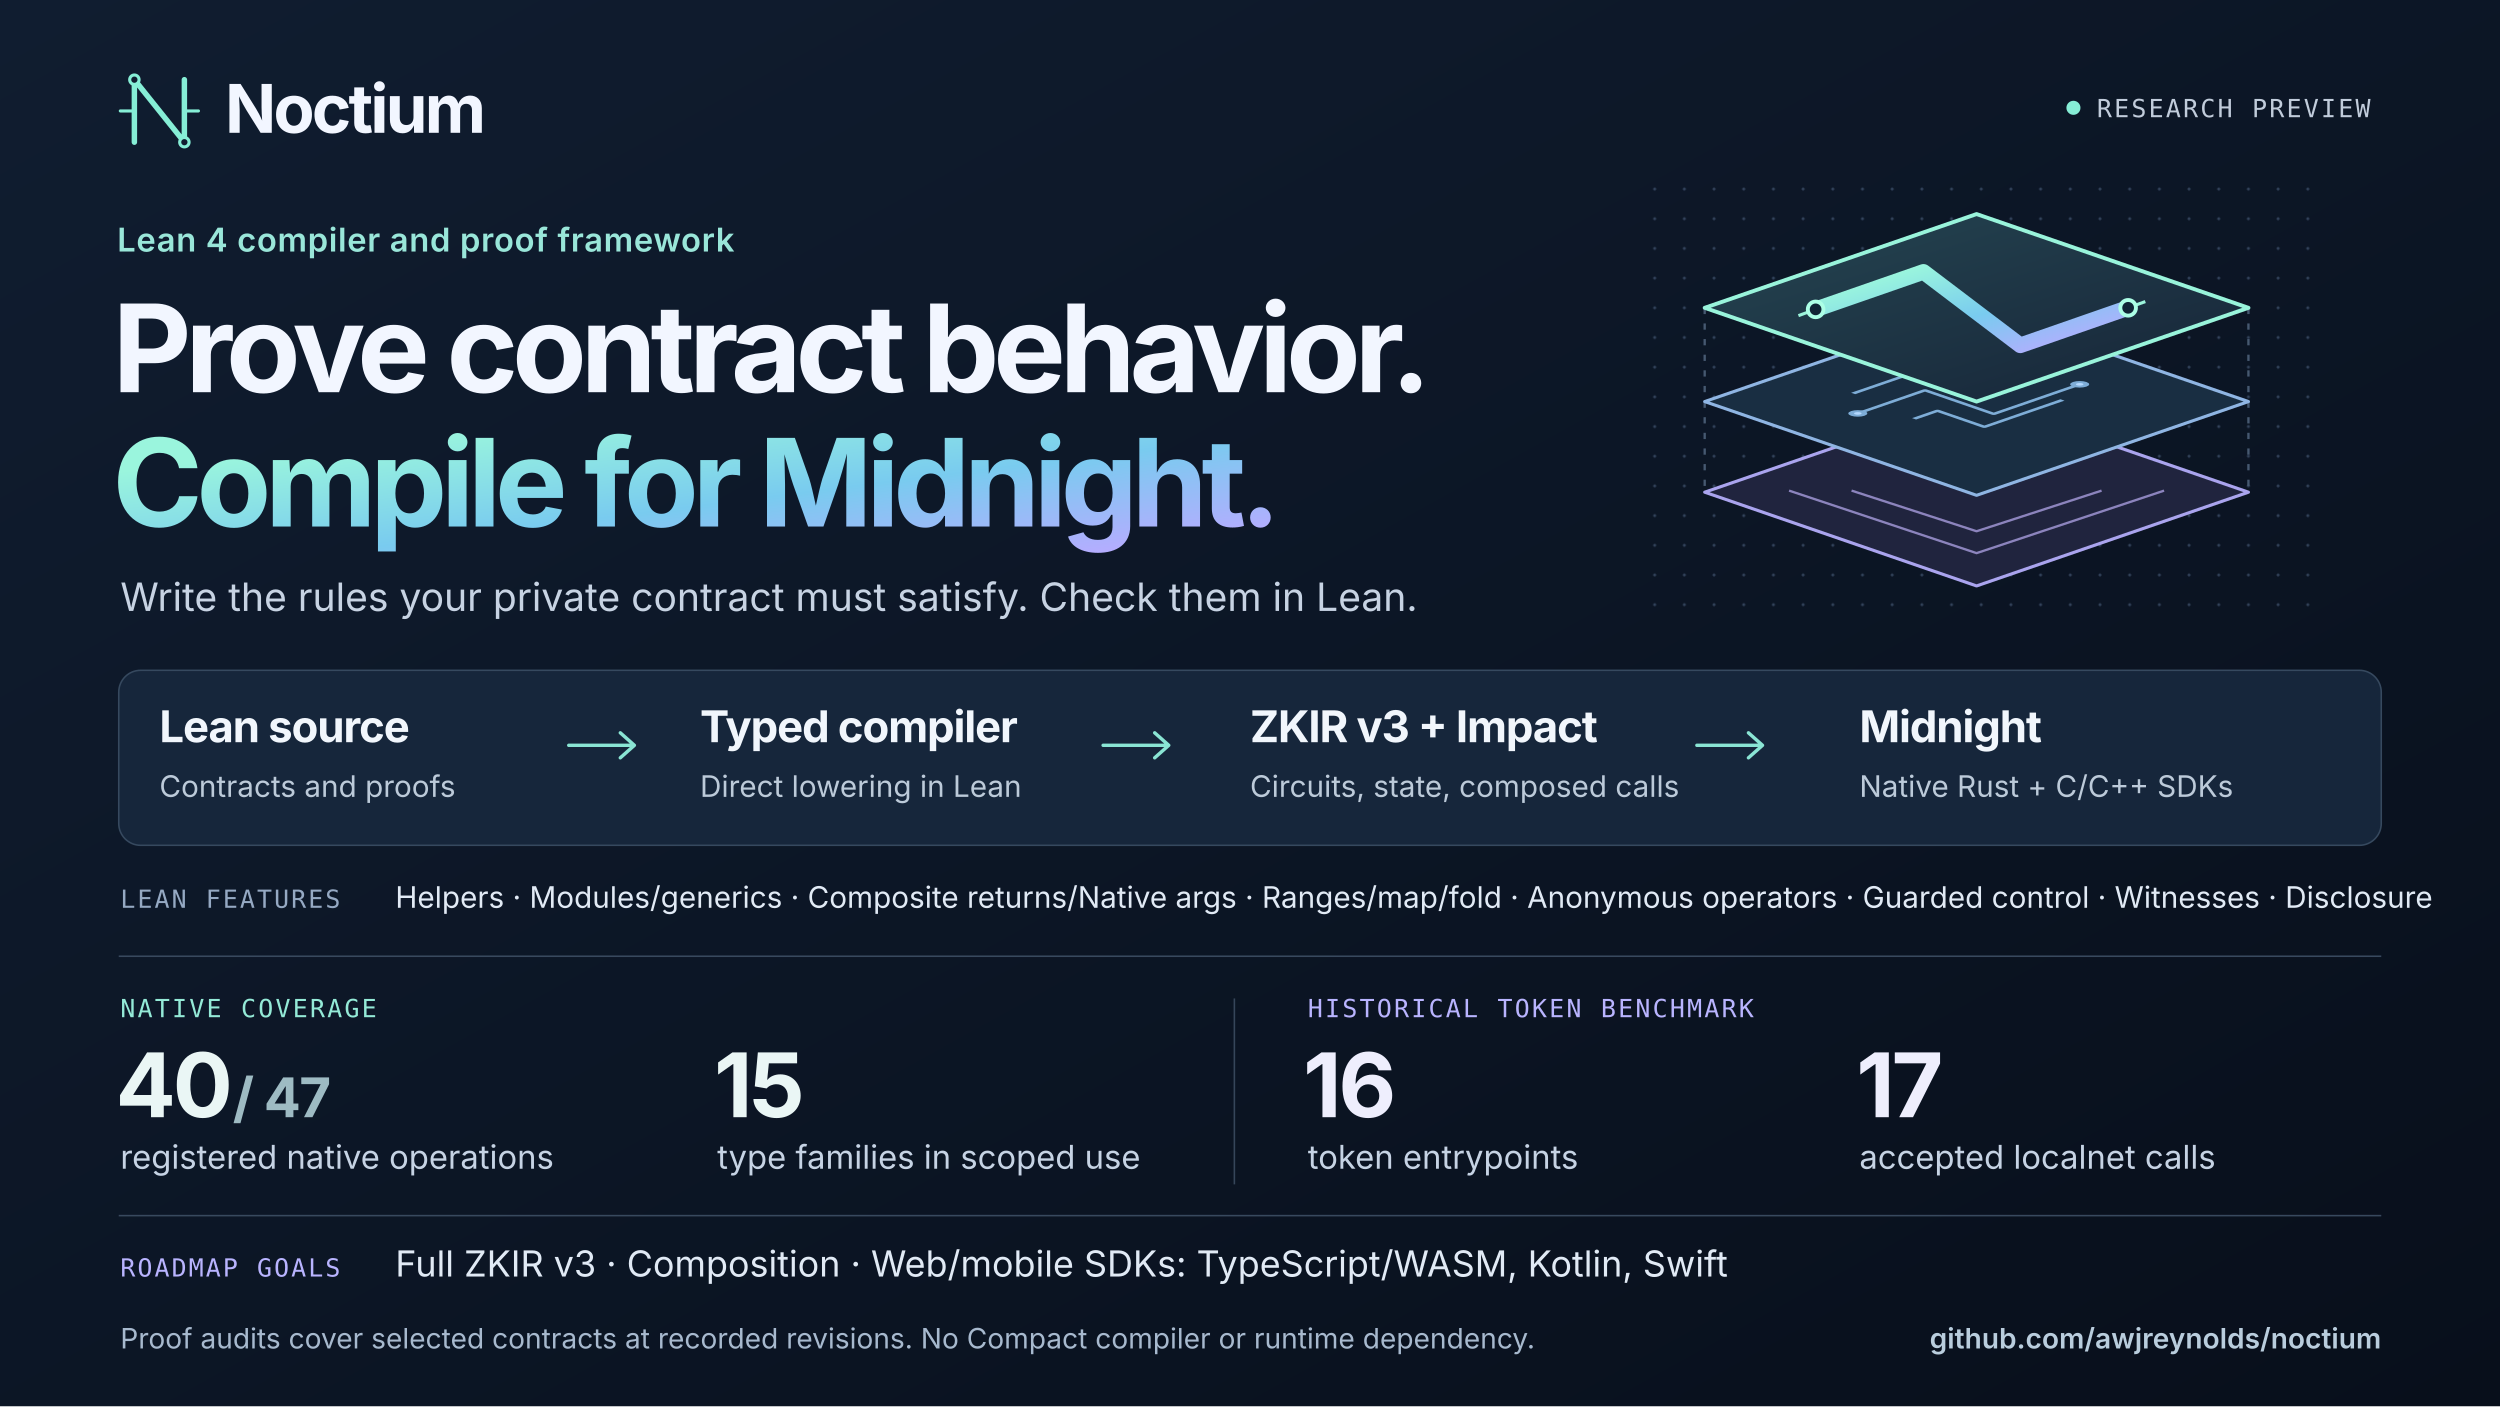
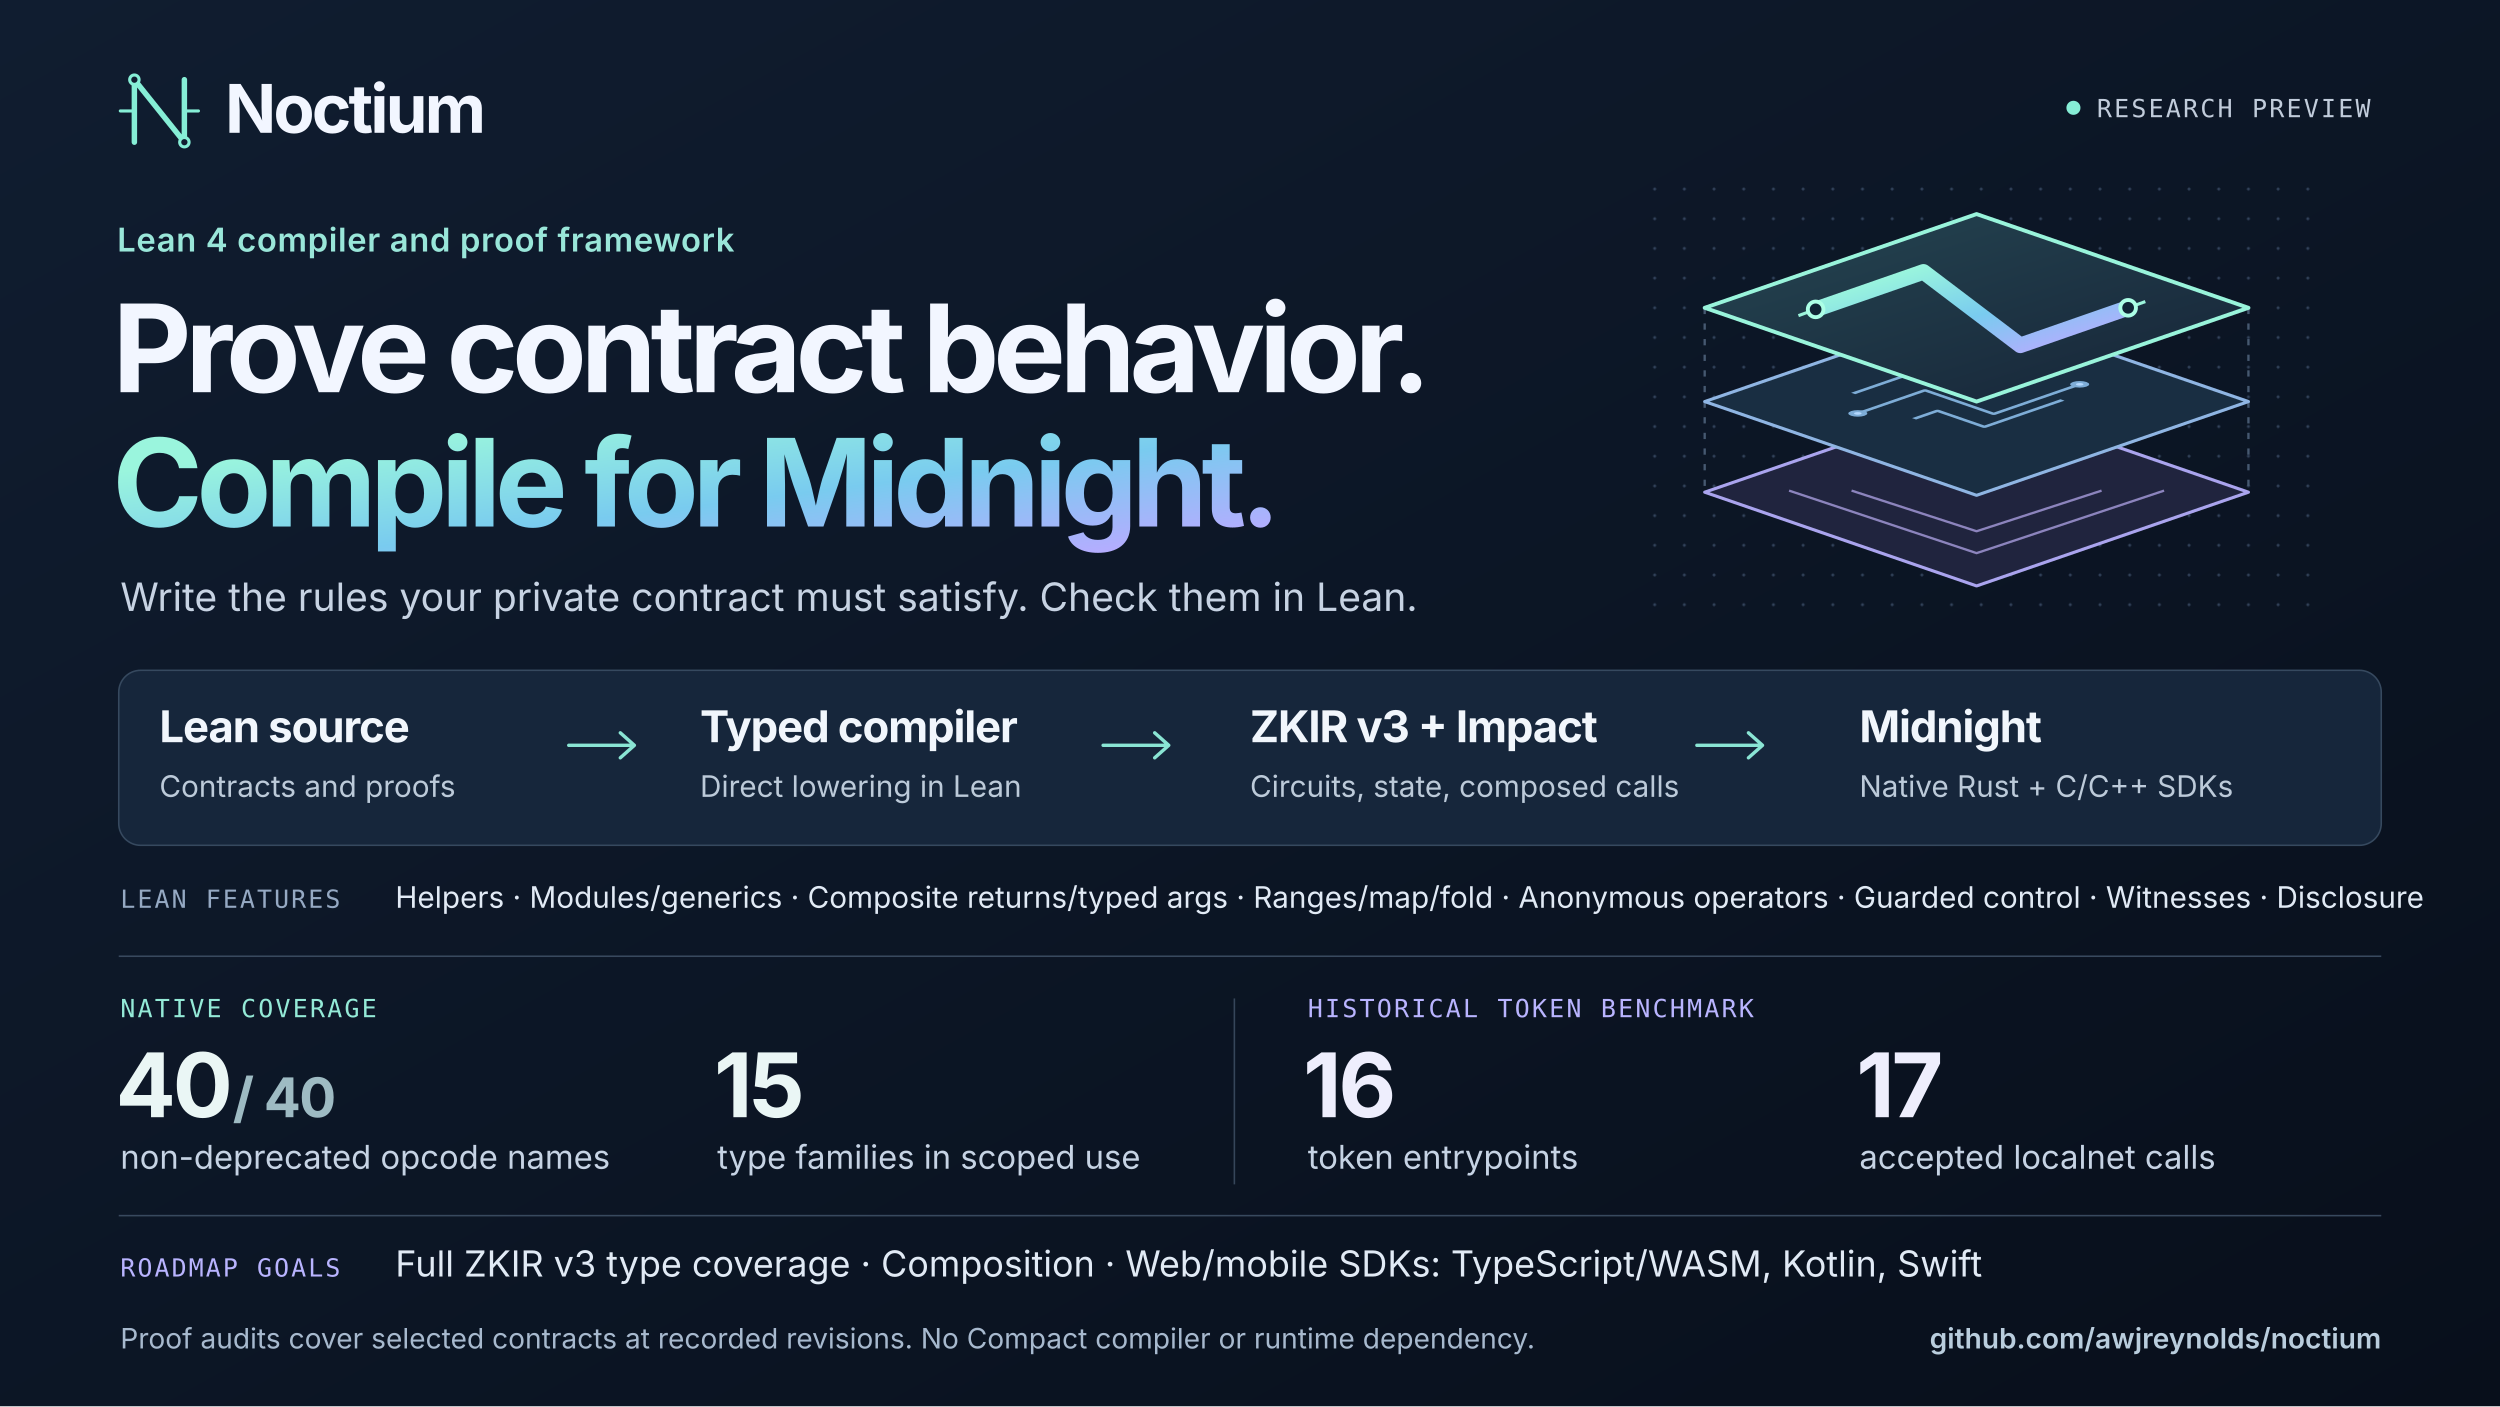
<svg xmlns="http://www.w3.org/2000/svg" width="1600" height="900" viewBox="0 0 1600 900" role="img" aria-labelledby="title desc">
  <defs>
    <linearGradient id="bg" x2="1" y2="1">
      <stop stop-color="#101d30" />
      <stop offset="1" stop-color="#080f1b" />
    </linearGradient>
    <linearGradient id="foil" x1=".1" y1=".2" x2=".95" y2=".9">
      <stop stop-color="#9af5dd" />
      <stop offset=".52" stop-color="#79cbef" />
      <stop offset="1" stop-color="#b6acff" />
    </linearGradient>
    <linearGradient id="glass" x2=".9" y2="1">
      <stop stop-color="#254652" />
      <stop offset="1" stop-color="#172538" />
    </linearGradient>
    <pattern id="dots" width="19" height="19" patternUnits="userSpaceOnUse">
      <circle cx="2" cy="2" r="1" fill="#738fb6" opacity=".33" />
    </pattern>
    <g id="wafer">
      <path d="M0 60 174 0 348 60 174 120Z" />
    </g>
    <g id="mark" fill="none" stroke-linecap="round" stroke-linejoin="round">
      <path d="M9 42V2l32 40V2" stroke-width="3.5" />
      <path d="M0 22h9m32 0h9" stroke-width="2" />
      <circle cx="9" cy="2" r="3" stroke-width="2" fill="#111e31" />
      <circle cx="41" cy="42" r="3" stroke-width="2" fill="#111e31" />
    </g>
  </defs>
  <rect width="1600" height="900" fill="url(#bg)" />
  <path d="M0 2h1600" stroke="url(#foil)" stroke-width="4" />
  <g font-family="Inter, Arial, Helvetica, sans-serif">
    <use href="#mark" transform="translate(77 49)" stroke="#86eed6" />
    <text x="144" y="85" fill="#f2f6ff" font-size="43" font-weight="700" letter-spacing="-1.8">Noctium</text>
    <g font-family="Menlo, 'DejaVu Sans Mono', monospace" font-size="16" letter-spacing="1.4">
      <circle cx="1327" cy="69" r="4.5" fill="#86eed6" />
      <text x="1342" y="75" fill="#c1ccdb">RESEARCH PREVIEW</text>
    </g>
    <text x="75" y="161" fill="#99e6d9" font-size="21" font-weight="600" letter-spacing=".4">Lean 4 compiler and proof framework</text>
    <g font-size="78" font-weight="700" letter-spacing="-3.9">
      <text x="72" y="251" fill="#f2f6ff">Prove contract behavior.</text>
      <text x="72" y="337" fill="url(#foil)">Compile for Midnight.</text>
    </g>
    <text x="77" y="391" fill="#c7d3e3" font-size="25">Write the rules your private contract must satisfy. Check them in Lean.</text>
    <g transform="translate(1076 119)">
      <rect x="-20" y="-12" width="436" height="297" fill="url(#dots)" />
      <g fill="none" stroke="#465971" stroke-width="1.5" stroke-dasharray="4 6">
        <path d="M15 78v114m174-174v114m174-54v114m-174-54v114" />
      </g>
      <g stroke-linejoin="round">
        <use href="#wafer" transform="translate(15 136)" fill="#20243e" stroke="#aaa4ee" stroke-width="2" />
        <path d="m69 195 120 40 120-40m-200 0 80 26 80-26" fill="none" stroke="#8c84bd" stroke-width="1.5" />
        <use href="#wafer" transform="translate(15 78)" fill="#192e42" stroke="#8fb5e3" stroke-width="2" />
        <g transform="matrix(1 -.345 1 .345 15 138)" stroke="#7eadd7" stroke-width="2.6" fill="none">
          <path d="M38 60h43v44h55m-85-21h15v30h50m-61-73h44v40h44" />
          <g fill="#b5d9ff">
            <circle cx="38" cy="60" r="3" />
            <circle cx="136" cy="104" r="3" />
            <circle cx="143" cy="80" r="3" />
          </g>
        </g>
        <use href="#wafer" transform="translate(15 18)" fill="url(#glass)" stroke="#99f4db" stroke-width="2.5" />
        <path d="m86 79 69-24 62 47 69-24" fill="none" stroke="url(#foil)" stroke-width="10" stroke-linecap="round" />
        <path d="m75 83 11-4m200-1 11-4" stroke="#9cf4db" stroke-width="2" />
        <g fill="#102536" stroke="#acffe6" stroke-width="2.5">
          <circle cx="86" cy="79" r="5" />
          <circle cx="286" cy="78" r="5" />
        </g>
      </g>
    </g>
    <rect x="76" y="429" width="1448" height="112" rx="14" fill="#16263b" stroke="#36495f" />
    <g fill="#f1f6fc" font-size="28" font-weight="650" letter-spacing="-.7">
      <text x="102" y="475">Lean source</text>
      <text x="448" y="475">Typed compiler</text>
      <text x="800" y="475">ZKIR v3 + Impact</text>
      <text x="1190" y="475">Midnight</text>
    </g>
    <g fill="#bccad9" font-size="19">
      <text x="102" y="510">Contracts and proofs</text>
      <text x="448" y="510">Direct lowering in Lean</text>
      <text x="800" y="510">Circuits, state, composed calls</text>
      <text x="1190" y="510">Native Rust + C/C++ SDKs</text>
    </g>
    <g stroke="#8ae5d4" fill="none" stroke-width="2.2" stroke-linecap="round" stroke-linejoin="round">
      <path d="M364 477h42m-9-8 9 8-9 8m309-8h42m-9-8 9 8-9 8m347-8h42m-9-8 9 8-9 8" />
    </g>
    <text x="77" y="581" fill="#95a9c3" font-size="16" font-family="Menlo, 'DejaVu Sans Mono', monospace" letter-spacing="1.3">LEAN FEATURES</text>
-     <text x="253" y="581" fill="#e1eaf5" font-size="19">Helpers · Modules/generics · Composite returns/Native args · Ranges/map/fold · Anonymous operators · Guarded control · Witnesses · Disclosure</text>
+     <text x="253" y="581" fill="#e1eaf5" font-size="19">Helpers · Modules/generics · Composite returns/typed args · Ranges/map/fold · Anonymous operators · Guarded control · Witnesses · Disclosure</text>
    <path d="M76 612h1448" stroke="#38495e" />
    <g font-family="Menlo, 'DejaVu Sans Mono', monospace" font-size="16" letter-spacing="1.4">
      <text x="77" y="651" fill="#94ead7">NATIVE COVERAGE</text>
      <text x="837" y="651" fill="#b9b4ff">HISTORICAL TOKEN BENCHMARK</text>
    </g>
    <path d="M790 639v119" stroke="#36465a" />
    <g font-size="57" font-weight="700" letter-spacing="-2">
-       <text x="74" y="715" fill="#eaf6f5">40<tspan font-size="35" fill="#9ebbc3" letter-spacing="-1"> / 47</tspan>
+       <text x="74" y="715" fill="#eaf6f5">40<tspan font-size="35" fill="#9ebbc3" letter-spacing="-1"> / 40</tspan>
      </text>
      <text x="457" y="715" fill="#eaf6f5">15</text>
      <text x="834" y="715" fill="#eeeefd">16</text>
      <text x="1188" y="715" fill="#eeeefd">17</text>
    </g>
    <g fill="#c6d3e4" font-size="21">
-       <text x="77" y="748">registered native operations</text>
+       <text x="77" y="748">non-deprecated opcode names</text>
      <text x="459" y="748">type families in scoped use</text>
      <text x="837" y="748">token entrypoints</text>
      <text x="1190" y="748">accepted localnet calls</text>
    </g>
    <path d="M76 778h1448" stroke="#38495e" />
    <text x="77" y="817" fill="#b9b4ff" font-size="16" font-family="Menlo, 'DejaVu Sans Mono', monospace" letter-spacing="1.3">ROADMAP GOALS</text>
-     <text x="253" y="817" fill="#e1eaf5" font-size="23">Full ZKIR v3 · Composition · Web/mobile SDKs: TypeScript/WASM, Kotlin, Swift</text>
+     <text x="253" y="817" fill="#e1eaf5" font-size="23">Full ZKIR v3 type coverage · Composition · Web/mobile SDKs: TypeScript/WASM, Kotlin, Swift</text>
    <text x="77" y="863" fill="#a7b9ce" font-size="18">Proof audits cover selected contracts at recorded revisions. No Compact compiler or runtime dependency.</text>
    <text x="1524" y="863" text-anchor="end" fill="#b9cddd" font-size="18" font-weight="600">github.com/awjreynolds/noctium</text>
  </g>
</svg>
